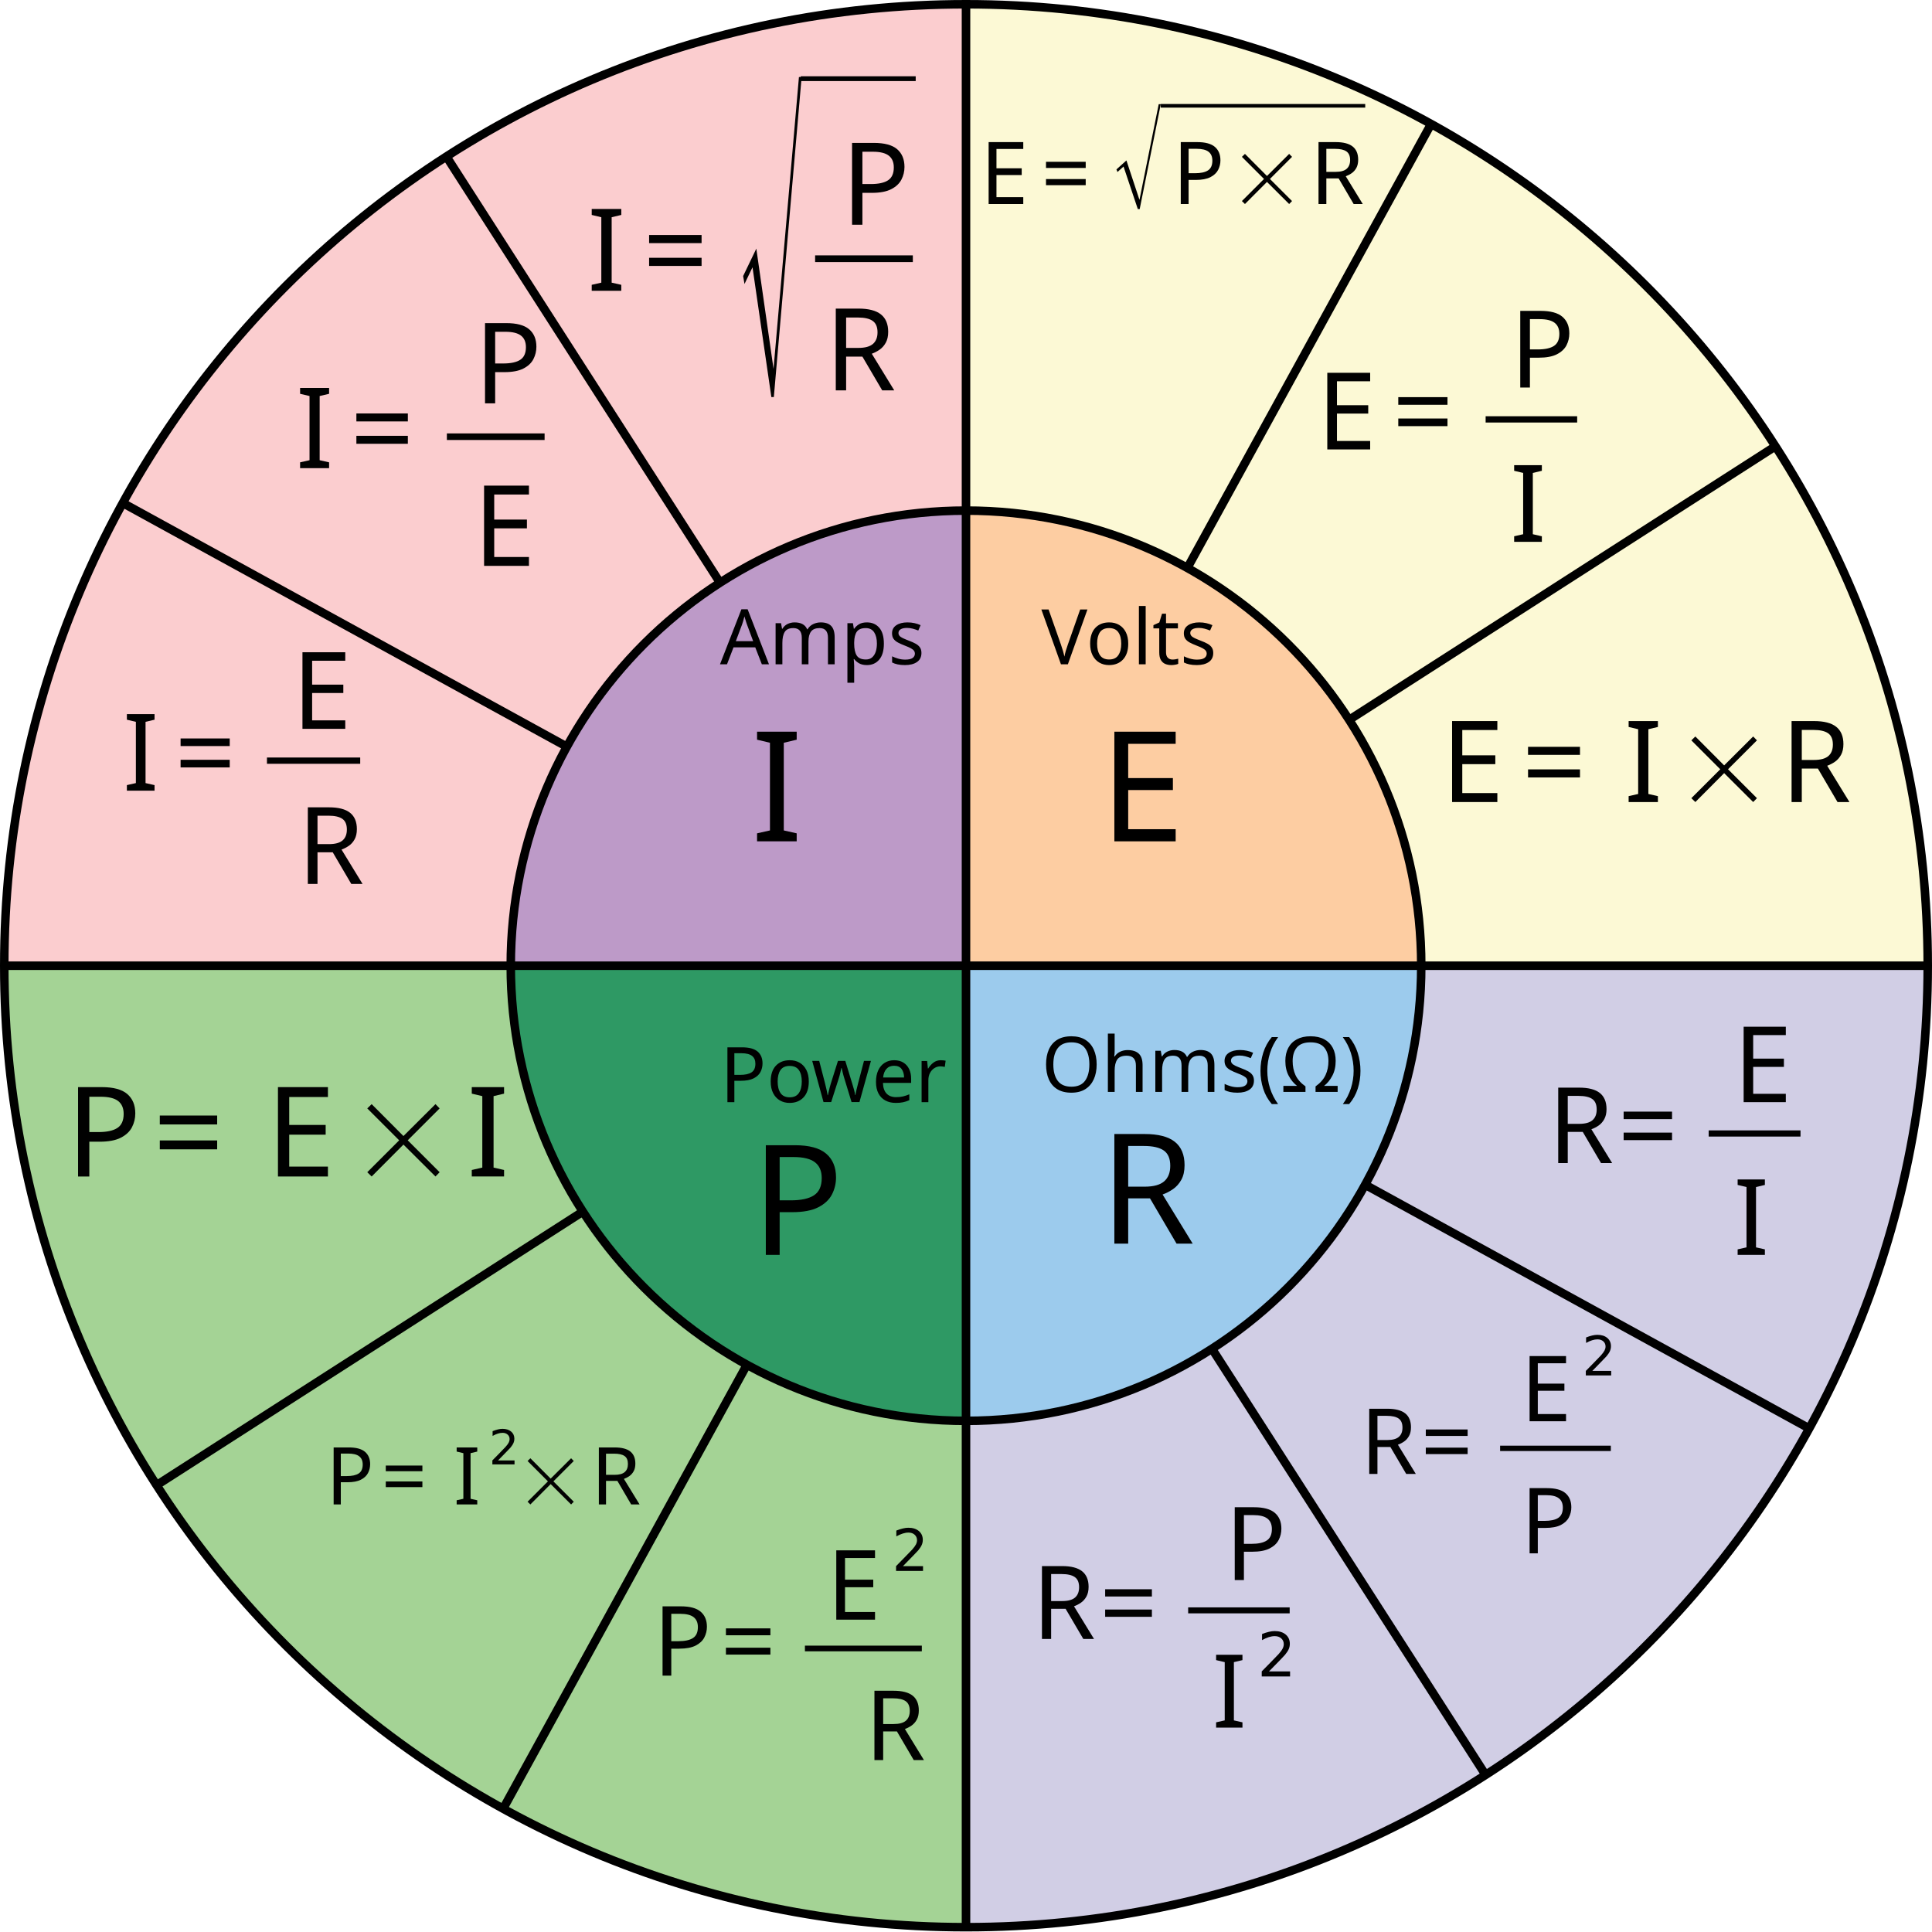
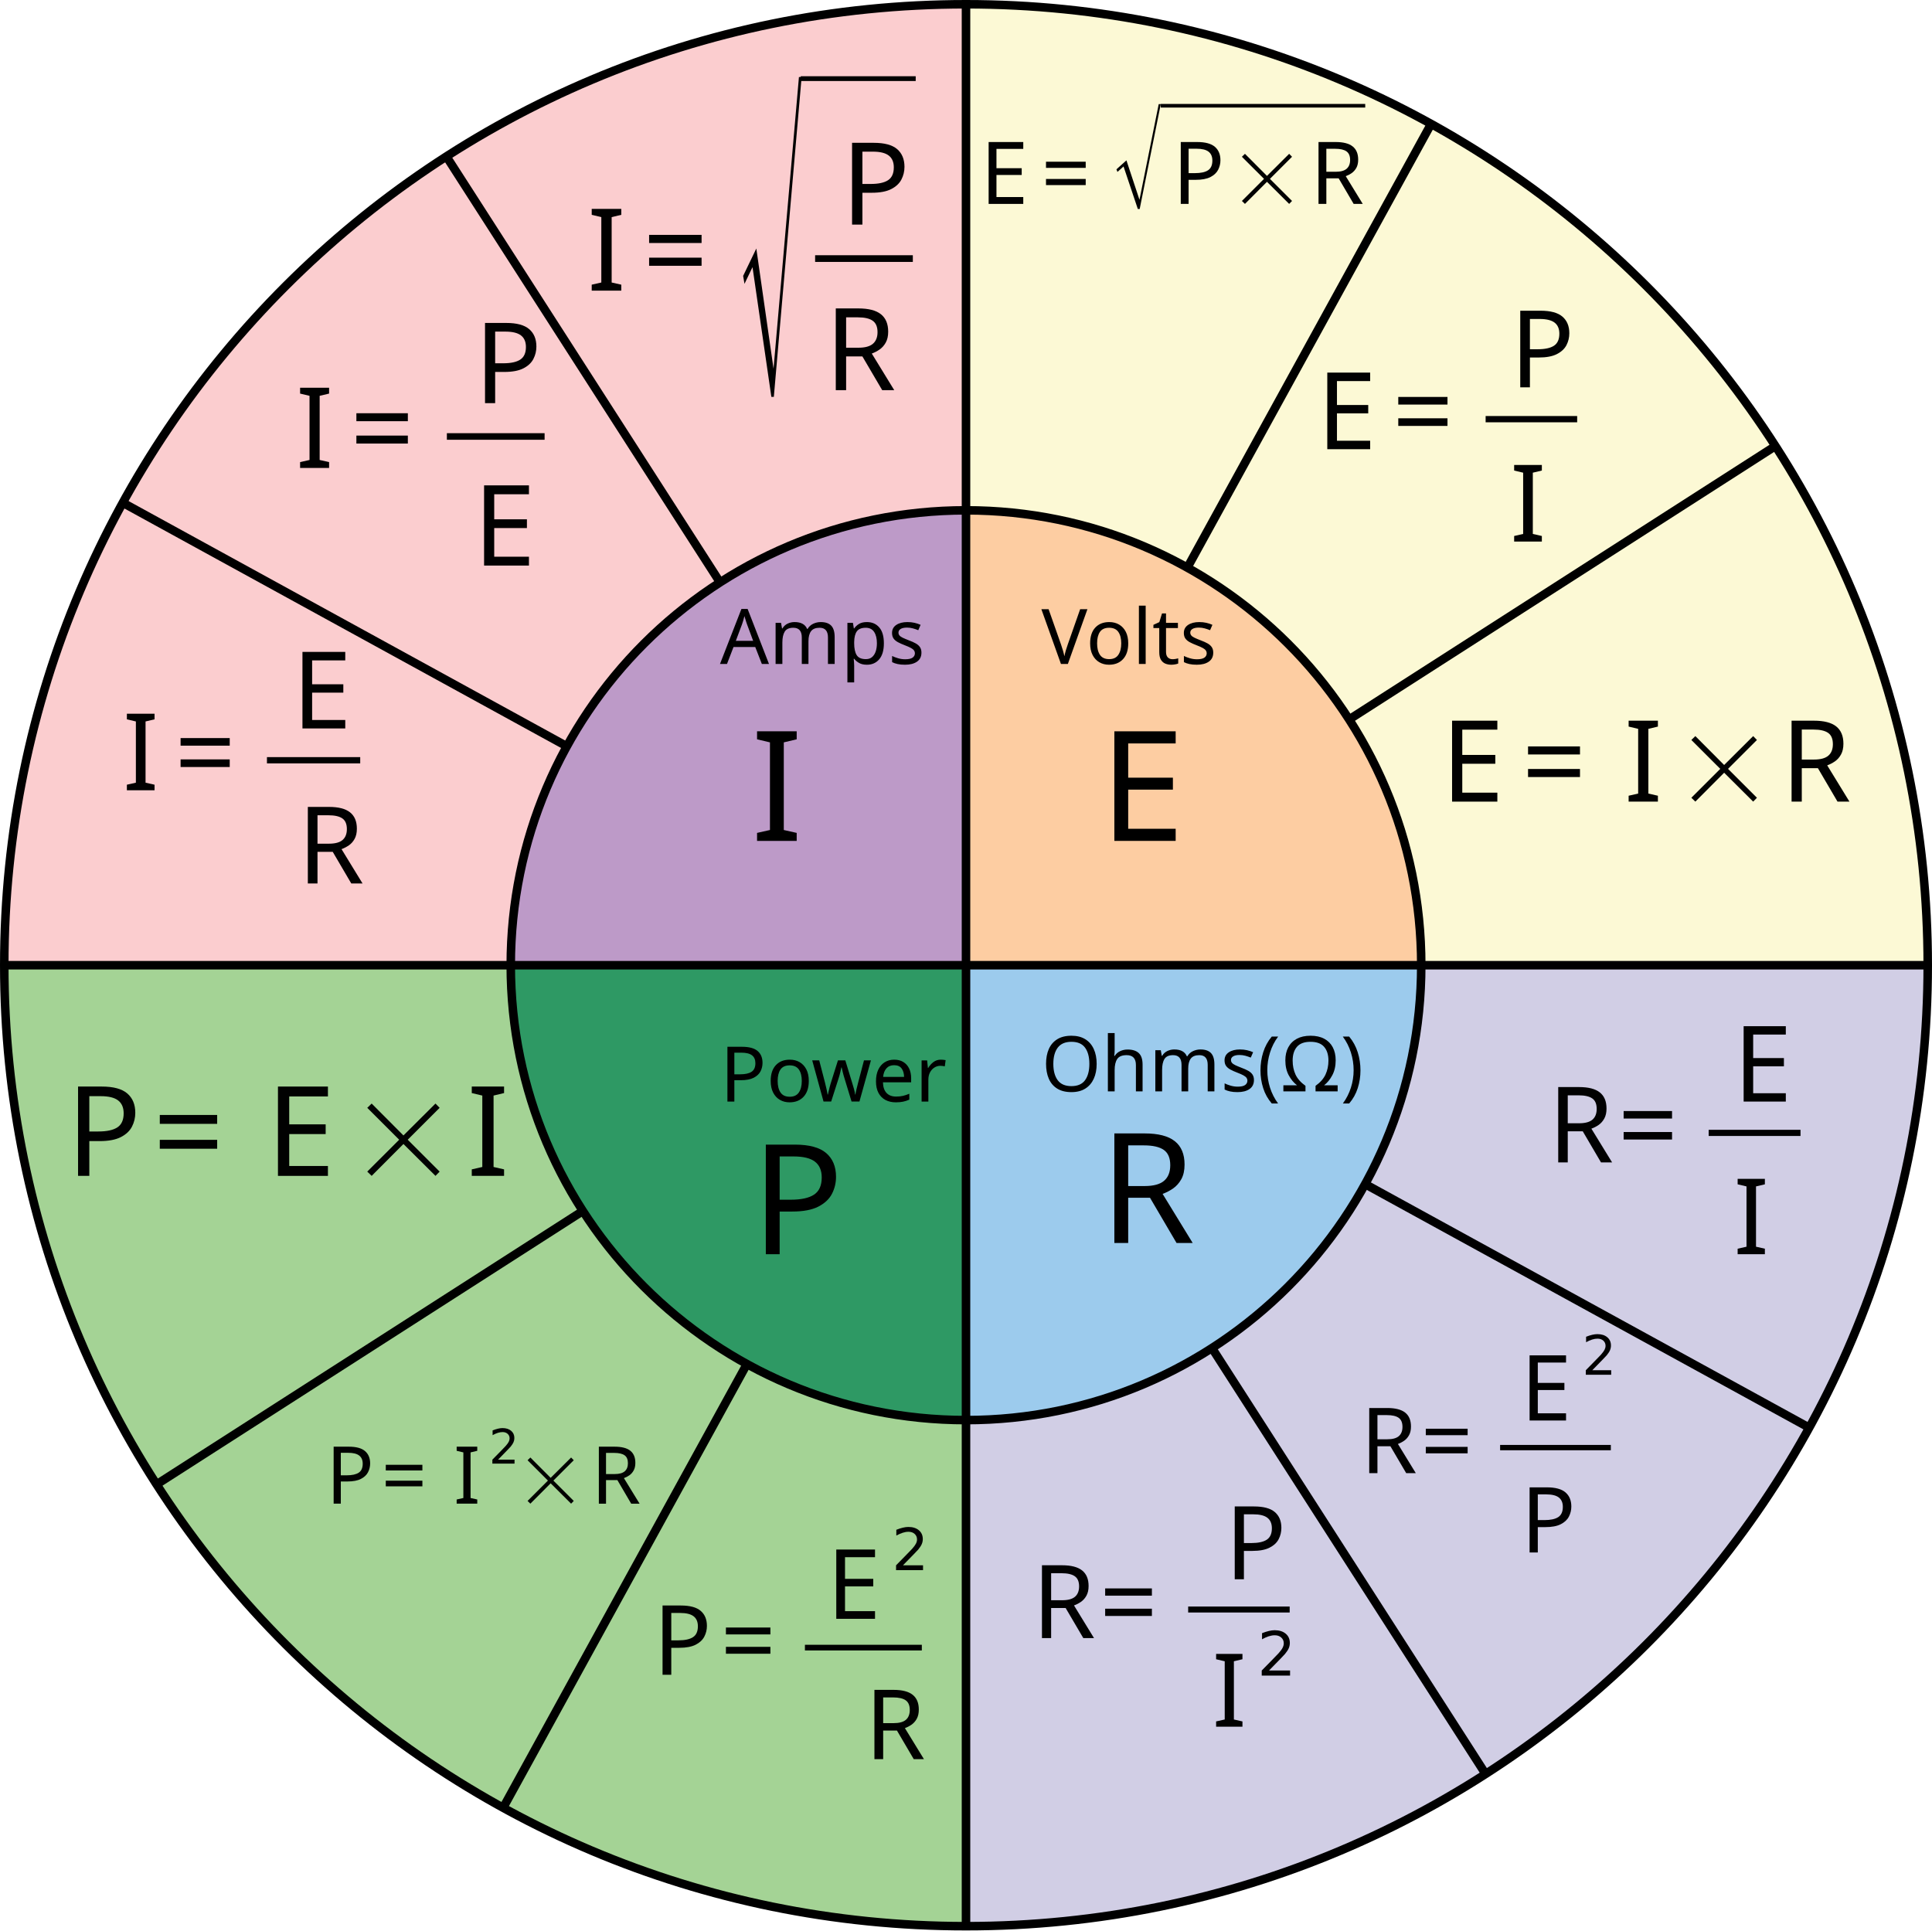
- <svg xmlns="http://www.w3.org/2000/svg" version="1.1" x="0px" y="0px" width="661.404" height="661.215" viewBox="0 0 661.404 661.215" enable-background="new 0 0 1000 1000" xml:space="preserve" id="svg457">
+ <svg xmlns="http://www.w3.org/2000/svg" version="1.1" x="0px" y="0px" width="472.383" height="472.057" viewBox="0 0 472.383 472.057" enable-background="new 0 0 1000 1000" xml:space="preserve" id="svg457">
  <defs id="defs461" />
-   <g id="Layer_3" transform="matrix(0.7303348,0,0,0.7301257,-36.78404,-32.13723)">
+   <g id="Layer_3" transform="matrix(0.521614,0,0,0.5212536,-26.27161,-22.94351)">
    <path fill="#fcf9d5" d="m 503.253,46.032 c 249.178,0 450.81,201.631 450.81,450.809 l -450.656,-0.408 z" id="path236" />
    <path fill="#d1cee5" d="m 503.253,946.834 c 249.178,0 450.81,-201.632 450.81,-450.809 l -450.656,0.408 z" id="path238" />
    <path fill="#fbcdcf" d="m 503.562,46.03 c -249.178,0 -450.81,201.631 -450.81,450.808 l 450.656,-0.408 z" id="path240" />
    <path fill="#a4d395" d="m 503.565,946.834 c -249.178,0 -450.81,-201.632 -450.81,-450.809 l 450.656,0.408 z" id="path242" />
  </g>
-   <g id="Layer_2" transform="matrix(0.7303348,0,0,0.7301257,-36.78404,-32.13723)">
+   <g id="Layer_2" transform="matrix(0.521614,0,0,0.5212536,-26.27161,-22.94351)">
    <path fill="#fdcda2" d="m 503.175,496.825 10e-4,-213.396 c 117.951,0 213.396,95.444 213.396,213.396 z" id="path245" />
    <path fill="#bd9ac8" d="m 503.175,496.824 -0.001,-213.396 c -117.951,0 -213.396,95.444 -213.396,213.396 z" id="path247" />
    <path fill="#9ccbed" d="m 503.175,496.824 10e-4,213.396 c 117.951,0 213.396,-95.444 213.396,-213.396 z" id="path249" />
    <path fill="#2e9964" d="m 503.175,496.824 -0.001,213.396 c -117.951,0 -213.396,-95.444 -213.396,-213.396 z" id="path251" />
  </g>
-   <g id="Layer_1" transform="matrix(0.7303348,0,0,0.7301257,-36.78404,-32.13723)">
+   <g id="Layer_1" transform="matrix(0.521614,0,0,0.5212536,-26.27161,-22.94351)">
    <circle fill="none" stroke="#000000" stroke-width="4" stroke-miterlimit="10" cx="503.175" cy="496.825" r="450.809" id="circle254" />
    <line fill="none" stroke="#000000" stroke-width="4" stroke-miterlimit="10" x1="606.833" y1="310.5" x2="721.247" y2="102.062" id="line256" />
    <line fill="none" stroke="#000000" stroke-width="4" stroke-miterlimit="10" x1="682.775" y1="381.531" x2="882.586" y2="253.263" id="line258" />
    <line fill="none" stroke="#000000" stroke-width="4" stroke-miterlimit="10" x1="690.309" y1="599.544" x2="898.429" y2="713.783" id="line260" />
    <line fill="none" stroke="#000000" stroke-width="4" stroke-miterlimit="10" x1="618.491" y1="676.458" x2="746.737" y2="876.234" id="line262" />
    <line fill="none" stroke="#000000" stroke-width="4" stroke-miterlimit="10" x1="400.456" y1="683.956" x2="286.216" y2="892.078" id="line264" />
    <line fill="none" stroke="#000000" stroke-width="4" stroke-miterlimit="10" x1="323.54" y1="612.141" x2="123.765" y2="740.386" id="line266" />
    <line fill="none" stroke="#000000" stroke-width="4" stroke-miterlimit="10" x1="316.075" y1="394.123" x2="107.922" y2="279.866" id="line268" />
    <line fill="none" stroke="#000000" stroke-width="4" stroke-miterlimit="10" x1="387.858" y1="317.188" x2="259.614" y2="117.415" id="line270" />
    <circle fill="none" stroke="#000000" stroke-width="4" stroke-miterlimit="10" cx="503.175" cy="496.824" r="213.396" id="circle272" />
    <line fill="none" stroke="#000000" stroke-width="4" stroke-miterlimit="10" x1="52.366" y1="496.825" x2="953.984" y2="496.825" id="line274" />
    <line fill="none" stroke="#000000" stroke-width="4" stroke-miterlimit="10" x1="503.175" y1="46.016" x2="503.175" y2="947.633" id="line276" />
  </g>
-   <g id="Layer_5" transform="matrix(0.7303348,0,0,0.7301257,-36.78404,-32.13723)">
+   <g id="Layer_5" transform="matrix(0.521614,0,0,0.5212536,-26.27161,-22.94351)">
    <text transform="translate(538.5,355.5)" font-family="TimesNewRomanPSMT" font-size="36px" id="text279">Volts</text>
    <text transform="translate(387.8584,355.5)" font-family="TimesNewRomanPSMT" font-size="36px" id="text281">Amps</text>
    <text transform="translate(387.8584,560.79)" font-family="TimesNewRomanPSMT" font-size="36px" id="text283">Power</text>
    <text transform="translate(538.5,556)" font-family="TimesNewRomanPSMT" font-size="36px" id="text285">Ohms(Ω)</text>
    <text transform="translate(565.7344,438.5)" font-family="TimesNewRomanPS-BoldMT" font-size="72px" id="text287">E</text>
    <text transform="translate(565.7344,627.1406)" font-family="TimesNewRomanPS-BoldMT" font-size="72px" id="text289">R</text>
    <text transform="translate(402.3584,632.3926)" font-family="TimesNewRomanPS-BoldMT" font-size="72px" id="text291">P</text>
    <text transform="translate(402.3584,438.5)" font-family="TimesNewRomanPS-BoldMT" font-size="72px" id="text293">I</text>
  </g>
-   <g id="Layer_4" transform="matrix(0.7303348,0,0,0.7301257,-36.78404,-32.13723)">
+   <g id="Layer_4" transform="matrix(0.521614,0,0,0.5212536,-26.27161,-22.94351)">
    <g id="g310">
      <text transform="translate(509.8467,139.6763)" fill="#010101" font-family="TimesNewRomanPS-ItalicMT" font-size="40.653px" id="text296">E</text>
      <text transform="translate(538.3955,139.6763)" fill="#010101" font-family="OpenSymbol" font-size="40.653px" id="text298">=</text>
-       <polygon fill="#010101" points="593.508,92.861 594.468,92.853 584.594,142.051 583.712,142.051 577.021,122.103 574.173,124.672 573.694,123.447 578.375,119.236 584.488,137.725 " id="polygon300" />
+       <polygon fill="#010101" points="577.021,122.103 574.173,124.672 573.694,123.447 578.375,119.236 584.488,137.725 593.508,92.861 594.468,92.853 584.594,142.051 583.712,142.051 " id="polygon300" />
      <rect x="594.472" y="92.778" fill="#010101" width="95.837" height="1.699" id="rect302" />
      <text transform="translate(599.9092,139.6763)" fill="#010101" font-family="TimesNewRomanPS-ItalicMT" font-size="40.653px" id="text304">P</text>
-       <polygon fill="#010101" points="656.005,117.563 645.645,127.926 656.005,138.287 654.654,139.676 644.254,129.315 633.932,139.676 632.501,138.287 642.862,127.926 632.501,117.563 633.932,116.174 644.254,126.535 654.654,116.174 " id="polygon306" />
+       <polygon fill="#010101" points="644.254,129.315 633.932,139.676 632.501,138.287 642.862,127.926 632.501,117.563 633.932,116.174 644.254,126.535 654.654,116.174 656.005,117.563 645.645,127.926 656.005,138.287 654.654,139.676 " id="polygon306" />
      <text transform="translate(664.4775,139.6743)" fill="#010101" font-family="TimesNewRomanPS-ItalicMT" font-size="40.653px" id="text308">R</text>
    </g>
    <g id="g322">
      <text transform="translate(667.6562,254.748)" fill="#010101" font-family="TimesNewRomanPS-ItalicMT" font-size="50.322px" id="text312">E</text>
      <text transform="translate(702.9922,254.748)" fill="#010101" font-family="OpenSymbol" font-size="50.322px" id="text314">=</text>
      <text transform="translate(758.1035,225.7168)" fill="#010101" font-family="TimesNewRomanPS-ItalicMT" font-size="50.322px" id="text316">P</text>
      <rect x="746.75" y="239.184" fill="#010101" width="42.909" height="2.946" id="rect318" />
      <text transform="translate(758.1035,298.0762)" fill="#010101" font-family="TimesNewRomanPS-ItalicMT" font-size="50.322px" id="text320">I</text>
    </g>
    <g id="g334">
      <text transform="translate(725.8672,420.0771)" fill="#010101" font-family="TimesNewRomanPS-ItalicMT" font-size="53.172px" id="text324">E</text>
      <text transform="translate(763.6504,420.0771)" fill="#010101" font-family="OpenSymbol" font-size="53.172px" id="text326">=</text>
      <text transform="translate(811.6562,420.0771)" fill="#010101" font-family="TimesNewRomanPS-ItalicMT" font-size="53.172px" id="text328">I</text>
-       <polygon fill="#010101" points="873.924,391.154 860.372,404.708 873.924,418.261 872.158,420.078 858.553,406.525 845.054,420.078 843.183,418.261 856.735,404.708 843.183,391.154 845.054,389.337 858.553,402.891 872.158,389.337 " id="polygon330" />
+       <polygon fill="#010101" points="858.553,406.525 845.054,420.078 843.183,418.261 856.735,404.708 843.183,391.154 845.054,389.337 858.553,402.891 872.158,389.337 873.924,391.154 860.372,404.708 873.924,418.261 872.158,420.078 " id="polygon330" />
      <text transform="translate(885.0059,420.0791)" fill="#010101" font-family="TimesNewRomanPS-ItalicMT" font-size="53.172px" id="text332">R</text>
    </g>
    <g id="g346">
      <text transform="translate(775.9795,589.3447)" fill="#010101" font-family="TimesNewRomanPS-ItalicMT" font-size="49.509px" id="text336">R</text>
      <text transform="translate(808.6758,589.3447)" fill="#010101" font-family="OpenSymbol" font-size="49.509px" id="text338">=</text>
      <text transform="translate(862.8955,560.79)" fill="#010101" font-family="TimesNewRomanPS-ItalicMT" font-size="49.509px" id="text340">E</text>
      <rect x="851.303" y="574.034" fill="#010101" width="43.045" height="2.896" id="rect342" />
      <text transform="translate(862.8955,632.3926)" fill="#010101" font-family="TimesNewRomanPS-ItalicMT" font-size="49.509px" id="text344">I</text>
    </g>
    <g id="g360">
      <text transform="translate(688.0371,735.1104)" fill="#010101" font-family="TimesNewRomanPS-ItalicMT" font-size="42.816px" id="text348">R</text>
      <text transform="translate(716.3145,735.1104)" fill="#010101" font-family="OpenSymbol" font-size="42.816px" id="text350">=</text>
      <text transform="translate(763.2041,710.4111)" fill="#010101" font-family="TimesNewRomanPS-ItalicMT" font-size="42.816px" id="text352">E</text>
      <text transform="translate(791.8379,688.9365)" fill="#010101" font-family="DejaVuSans" font-size="25.669px" id="text354">2</text>
      <rect x="753.539" y="721.865" fill="#010101" width="51.898" height="2.507" id="rect356" />
      <text transform="translate(763.2031,772.333)" fill="#010101" font-family="TimesNewRomanPS-ItalicMT" font-size="42.816px" id="text358">P</text>
    </g>
    <g id="g374">
      <text transform="translate(534.1426,812.4785)" fill="#010101" font-family="TimesNewRomanPS-ItalicMT" font-size="47.831px" id="text362">R</text>
      <text transform="translate(565.7344,812.4785)" fill="#010101" font-family="OpenSymbol" font-size="47.831px" id="text364">=</text>
      <text transform="translate(624.5078,784.8857)" fill="#010101" font-family="TimesNewRomanPS-ItalicMT" font-size="47.831px" id="text366">P</text>
      <rect x="607.312" y="797.683" fill="#010101" width="47.583" height="2.801" id="rect368" />
      <text transform="translate(618.5127,854.0645)" fill="#010101" font-family="TimesNewRomanPS-ItalicMT" font-size="47.831px" id="text370">I</text>
      <text transform="translate(639.7061,830.0723)" fill="#010101" font-family="DejaVuSans" font-size="28.676px" id="text372">2</text>
    </g>
    <g id="g390">
      <text transform="translate(325.5762,180.3594)" fill="#010101" font-family="TimesNewRomanPS-ItalicMT" font-size="53.714px" id="text376">I</text>
      <text transform="translate(351.6191,180.3594)" fill="#010101" font-family="OpenSymbol" font-size="53.714px" id="text378">=</text>
-       <polygon fill="#010101" points="424.864,80.144 426.127,80.12 413.099,230.188 411.932,230.188 403.101,169.342 399.343,177.179 398.712,173.442 404.89,160.596 412.958,216.995 " id="polygon380" />
+       <polygon fill="#010101" points="403.101,169.342 399.343,177.179 398.712,173.442 404.89,160.596 412.958,216.995 424.864,80.144 426.127,80.12 413.099,230.188 411.932,230.188 " id="polygon380" />
      <rect x="425.715" y="79.78" fill="#010101" width="53.884" height="2.245" id="rect382" />
      <text transform="translate(444.5703,149.377)" fill="#010101" font-family="TimesNewRomanPS-ItalicMT" font-size="53.714px" id="text384">P</text>
      <rect x="432.45" y="163.75" fill="#010101" width="45.802" height="3.142" id="rect386" />
      <text transform="translate(436.9365,227.0625)" fill="#010101" font-family="TimesNewRomanPS-ItalicMT" font-size="53.714px" id="text388">R</text>
    </g>
    <g id="g402">
      <text transform="translate(188.9248,263.5337)" fill="#010101" font-family="TimesNewRomanPS-ItalicMT" font-size="52.687px" id="text392">I</text>
      <text transform="translate(214.4678,263.5337)" fill="#010101" font-family="OpenSymbol" font-size="52.687px" id="text394">=</text>
      <text transform="translate(272.6104,233.144)" fill="#010101" font-family="TimesNewRomanPS-ItalicMT" font-size="52.687px" id="text396">P</text>
      <rect x="259.836" y="247.236" fill="#010101" width="45.809" height="3.082" id="rect398" />
      <text transform="translate(272.1699,309.3384)" fill="#010101" font-family="TimesNewRomanPS-ItalicMT" font-size="52.687px" id="text400">E</text>
    </g>
    <g id="g414">
      <text transform="translate(107.8252,414.751)" fill="#010101" font-family="TimesNewRomanPS-ItalicMT" font-size="50.281px" id="text404">I</text>
      <text transform="translate(132.2041,414.751)" fill="#010101" font-family="OpenSymbol" font-size="50.281px" id="text406">=</text>
      <text transform="translate(187.2676,385.748)" fill="#010101" font-family="TimesNewRomanPS-ItalicMT" font-size="50.281px" id="text408">E</text>
      <rect x="175.499" y="399.199" fill="#010101" width="43.715" height="2.943" id="rect410" />
      <text transform="translate(189.7881,458.4639)" fill="#010101" font-family="TimesNewRomanPS-ItalicMT" font-size="50.281px" id="text412">R</text>
    </g>
    <g id="g426">
      <text transform="translate(81.2695,595.6504)" fill="#010101" font-family="TimesNewRomanPS-ItalicMT" font-size="58.685px" id="text416">P</text>
      <text transform="translate(121.9893,595.6504)" fill="#010101" font-family="OpenSymbol" font-size="58.685px" id="text418">=</text>
      <text transform="translate(174.9717,595.6504)" fill="#010101" font-family="TimesNewRomanPS-ItalicMT" font-size="58.685px" id="text420">E</text>
-       <polygon fill="#010101" points="256.443,563.727 241.487,578.688 256.443,593.645 254.494,595.647 239.479,580.69 224.58,595.647 222.515,593.645 237.477,578.688 222.515,563.727 224.58,561.724 239.479,576.682 254.494,561.724 " id="polygon422" />
+       <polygon fill="#010101" points="239.479,580.69 224.58,595.647 222.515,593.645 237.477,578.688 222.515,563.727 224.58,561.724 239.479,576.682 254.494,561.724 256.443,563.727 241.487,578.688 256.443,593.645 254.494,595.647 " id="polygon422" />
      <text transform="translate(269.1631,595.6455)" fill="#010101" font-family="TimesNewRomanPS-ItalicMT" font-size="58.685px" id="text424">I</text>
    </g>
    <g id="g440">
      <text transform="translate(203.1196,749.4219)" fill="#010101" font-family="TimesNewRomanPS-ItalicMT" font-size="37.456px" id="text428">P</text>
      <text transform="translate(229.1079,749.4219)" fill="#010101" font-family="OpenSymbol" font-size="37.456px" id="text430">=</text>
      <text transform="translate(262.9243,749.4219)" fill="#010101" font-family="TimesNewRomanPS-ItalicMT" font-size="37.456px" id="text432">I</text>
      <text transform="translate(279.522,730.6348)" fill="#010101" font-family="DejaVuSans" font-size="22.456px" id="text434">2</text>
-       <polygon fill="#010101" points="319.313,729.05 309.767,738.596 319.313,748.143 318.069,749.424 308.485,739.877 298.976,749.424 297.658,748.143 307.208,738.596 297.658,729.05 298.976,727.769 308.485,737.314 318.069,727.769 " id="polygon436" />
+       <polygon fill="#010101" points="308.485,739.877 298.976,749.424 297.658,748.143 307.208,738.596 297.658,729.05 298.976,727.769 308.485,737.314 318.069,727.769 319.313,729.05 309.767,738.596 319.313,748.143 318.069,749.424 " id="polygon436" />
      <text transform="translate(327.436,749.4258)" fill="#010101" font-family="TimesNewRomanPS-ItalicMT" font-size="37.456px" id="text438">R</text>
    </g>
    <g id="g454">
      <text transform="translate(356.5122,829.6992)" fill="#010101" font-family="TimesNewRomanPS-ItalicMT" font-size="45.521px" id="text442">P</text>
      <text transform="translate(388.0952,829.6992)" fill="#010101" font-family="OpenSymbol" font-size="45.521px" id="text444">=</text>
      <text transform="translate(437.9487,803.4424)" fill="#010101" font-family="TimesNewRomanPS-ItalicMT" font-size="45.521px" id="text446">E</text>
      <text transform="translate(468.3911,780.6104)" fill="#010101" font-family="DejaVuSans" font-size="27.291px" id="text448">2</text>
      <rect x="427.671" y="815.621" fill="#010101" width="54.799" height="2.664" id="rect450" />
      <text transform="translate(455.8345,869.2764)" fill="#010101" font-family="TimesNewRomanPS-ItalicMT" font-size="45.521px" id="text452">R</text>
    </g>
  </g>
</svg>
